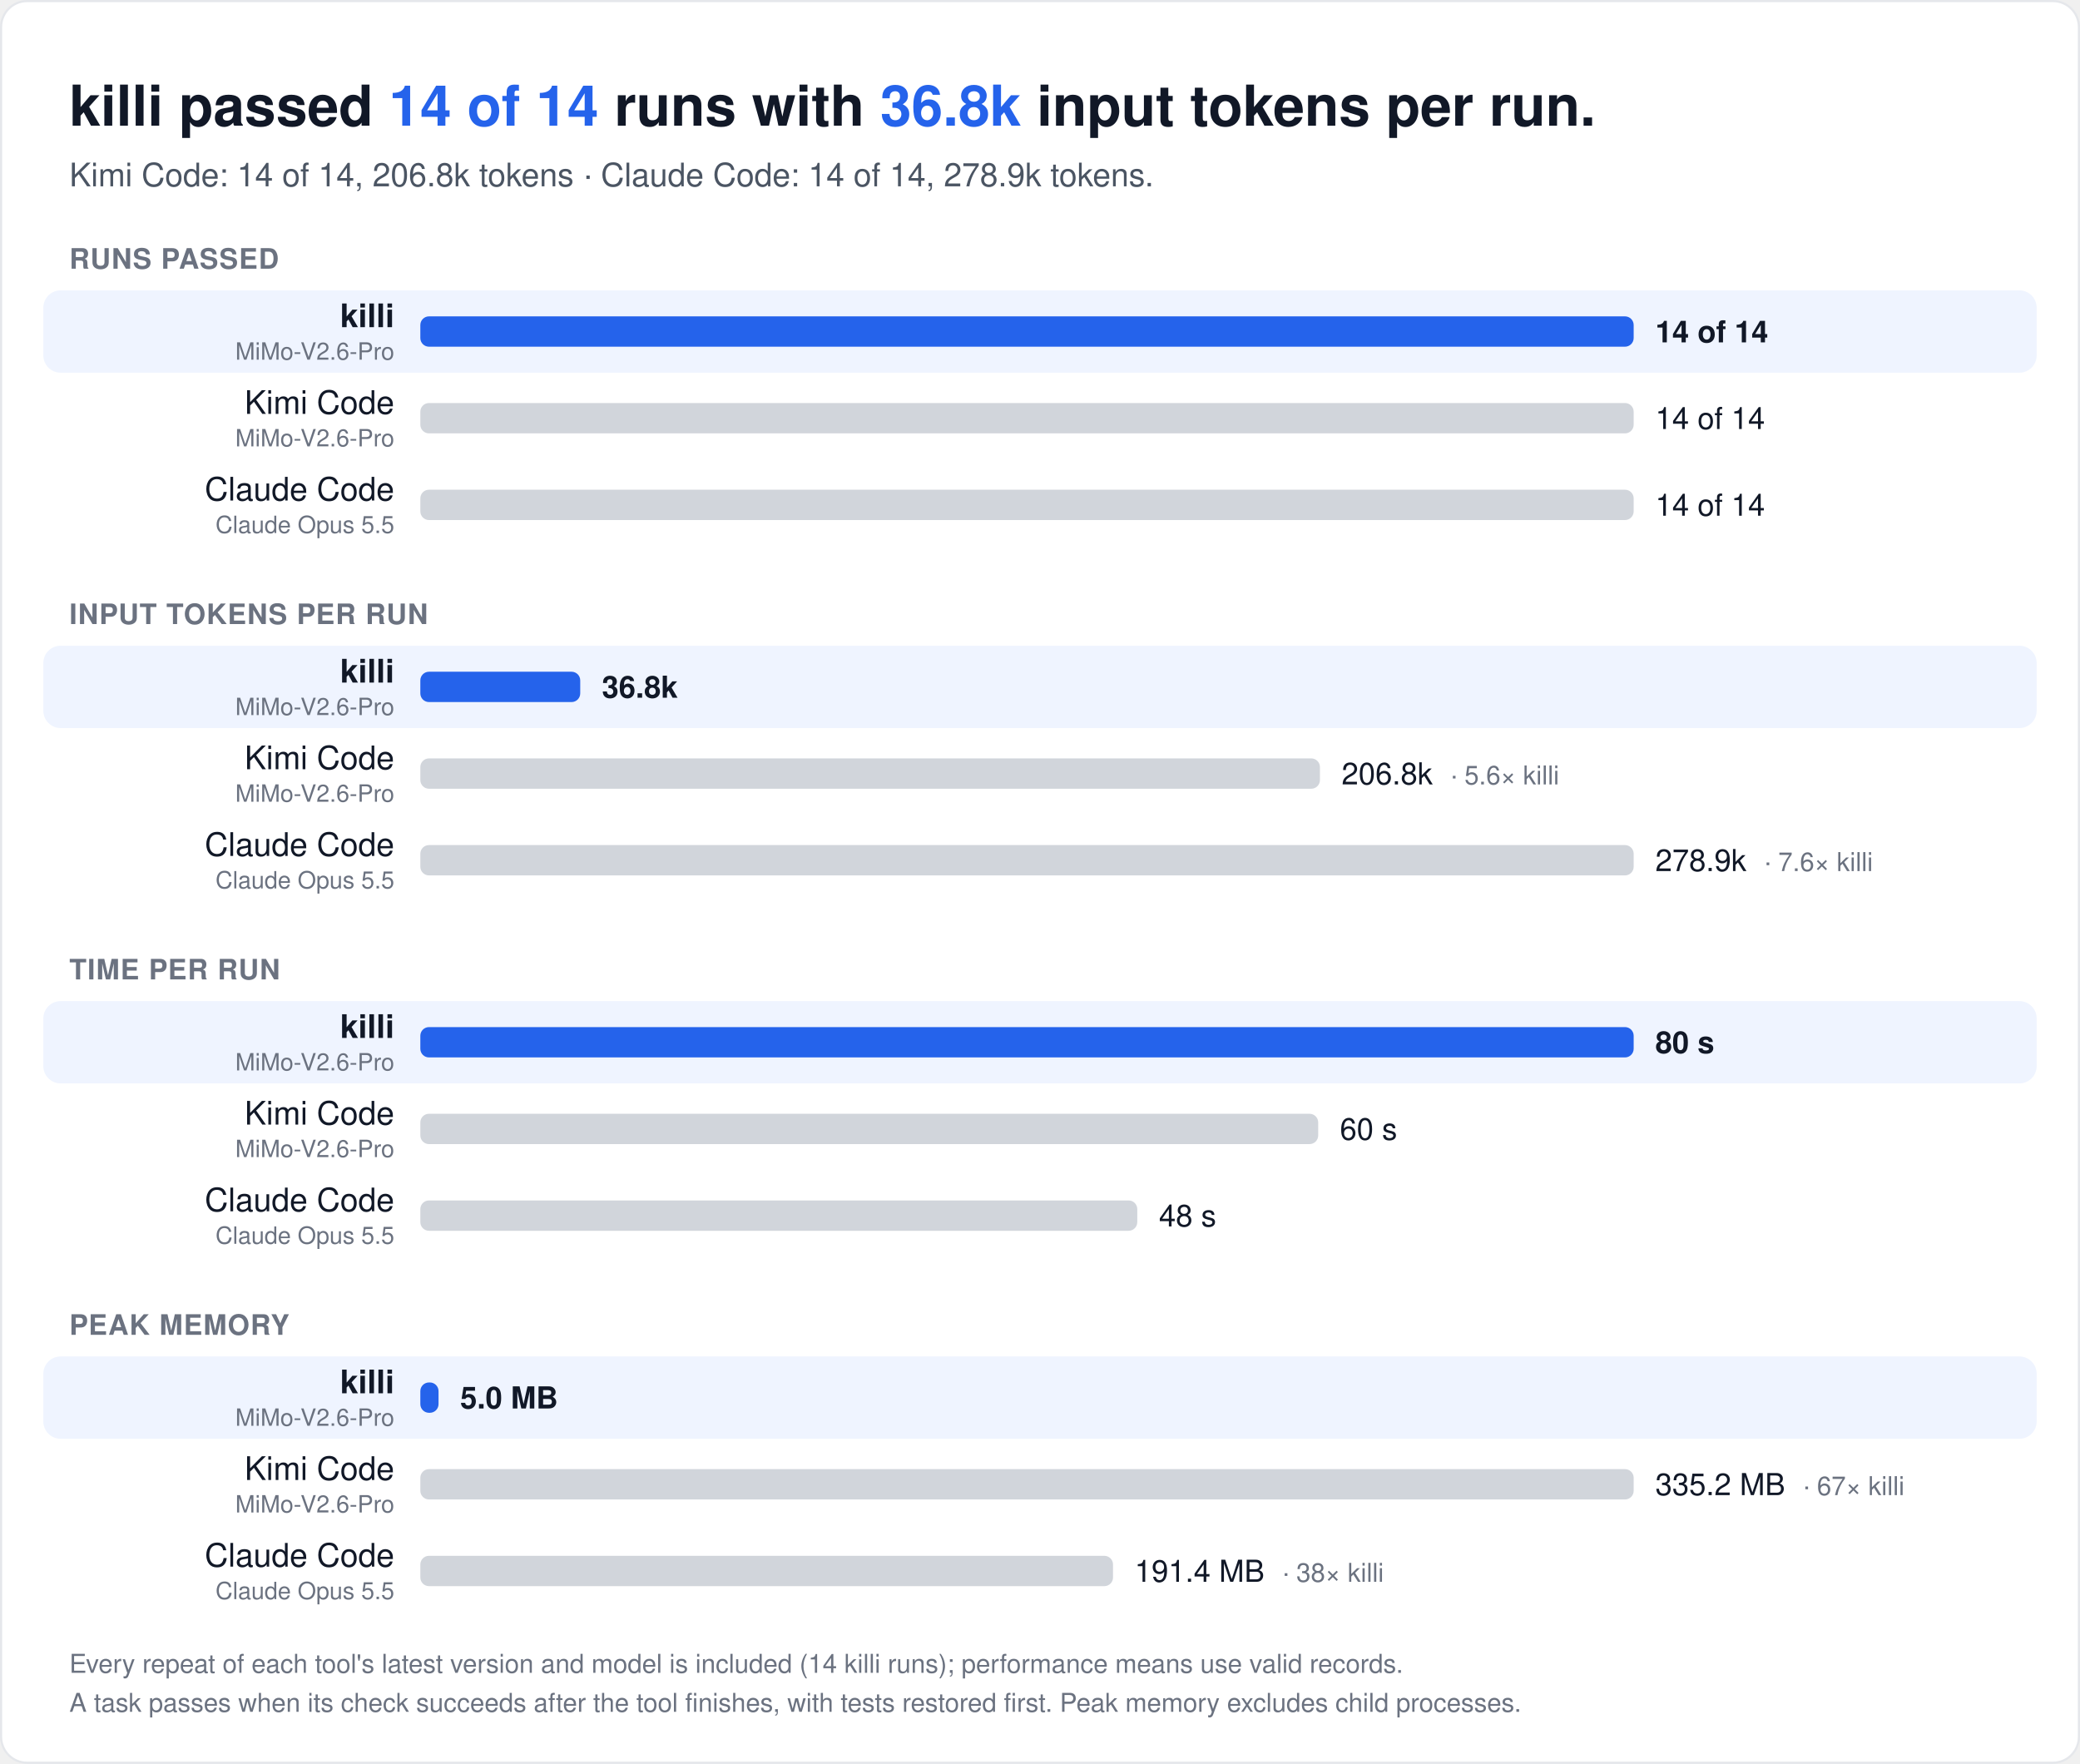
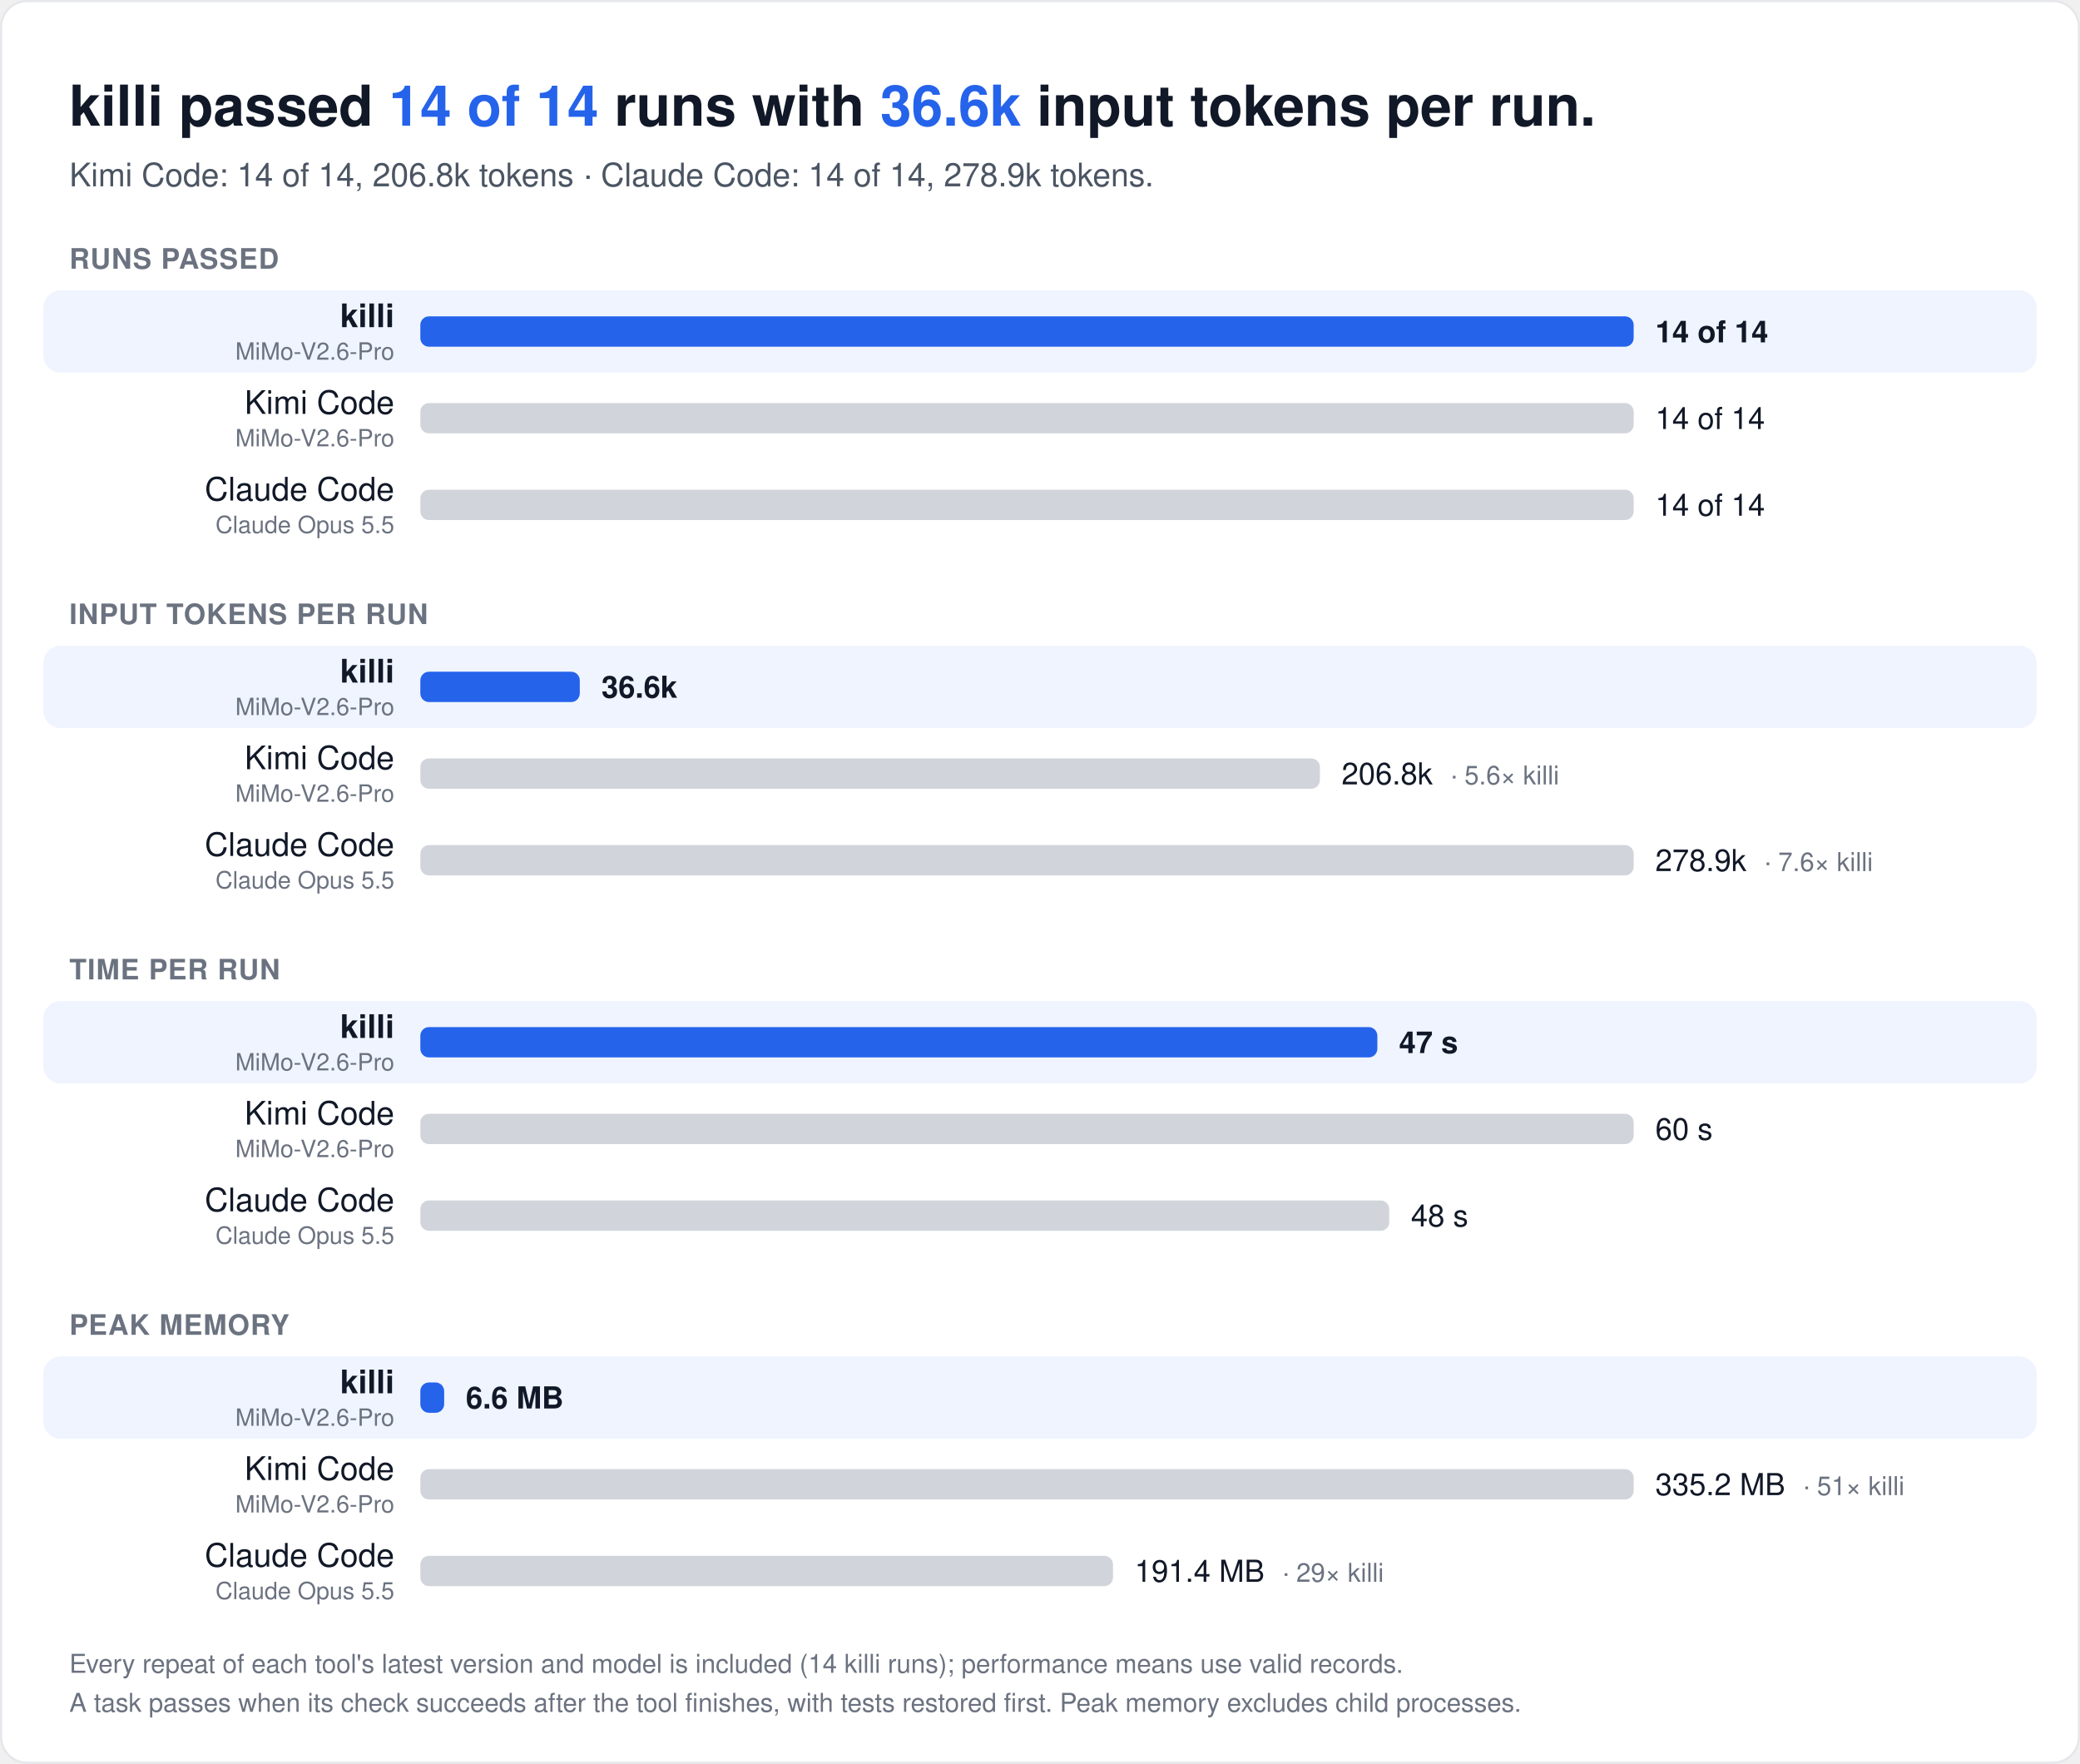
- <svg xmlns="http://www.w3.org/2000/svg" width="960" height="814" viewBox="0 0 960 814" font-family="-apple-system, BlinkMacSystemFont, 'Segoe UI', Helvetica, Arial, sans-serif" role="img" aria-label="killi: 14 of 14 passed, 36.8k input tokens per run; Kimi Code: 14 of 14 passed, 206.8k input tokens per run; Claude Code: 14 of 14 passed, 278.9k input tokens per run">
+ <svg xmlns="http://www.w3.org/2000/svg" width="960" height="814" viewBox="0 0 960 814" font-family="-apple-system, BlinkMacSystemFont, 'Segoe UI', Helvetica, Arial, sans-serif" role="img" aria-label="killi: 14 of 14 passed, 36.6k input tokens per run; Kimi Code: 14 of 14 passed, 206.8k input tokens per run; Claude Code: 14 of 14 passed, 278.9k input tokens per run">
  <rect x="0.5" y="0.5" width="959" height="813" rx="12" fill="#ffffff" stroke="#e5e7eb" />
-   <text x="32" y="58" font-size="26" font-weight="700" fill="#111827">killi passed <tspan fill="#2563eb">14 of 14</tspan> runs with <tspan fill="#2563eb">36.8k</tspan> input tokens per run.</text>
+   <text x="32" y="58" font-size="26" font-weight="700" fill="#111827">killi passed <tspan fill="#2563eb">14 of 14</tspan> runs with <tspan fill="#2563eb">36.6k</tspan> input tokens per run.</text>
  <text x="32" y="86" font-size="15" fill="#4b5563">Kimi Code: 14 of 14, 206.8k tokens · Claude Code: 14 of 14, 278.9k tokens.</text>
  <text x="32" y="124" font-size="13" font-weight="700" fill="#6b7280" letter-spacing="0.4">RUNS PASSED</text>
  <rect x="20" y="134" width="920" height="38" rx="8" fill="#eff4ff" />
  <text x="182" y="151" font-size="15" font-weight="700" fill="#111827" text-anchor="end">killi</text>
  <text x="182" y="166" font-size="11" fill="#6b7280" text-anchor="end">MiMo-V2.6-Pro</text>
  <rect x="194" y="146" width="560.0" height="14" rx="4" fill="#2563eb" />
  <text x="764.0" y="158" font-size="14" font-weight="700" fill="#111827">14 of 14</text>
  <text x="182" y="191" font-size="15" font-weight="500" fill="#111827" text-anchor="end">Kimi Code</text>
  <text x="182" y="206" font-size="11" fill="#6b7280" text-anchor="end">MiMo-V2.6-Pro</text>
  <rect x="194" y="186" width="560.0" height="14" rx="4" fill="#d1d5db" />
  <text x="764.0" y="198" font-size="14" font-weight="500" fill="#111827">14 of 14</text>
  <text x="182" y="231" font-size="15" font-weight="500" fill="#111827" text-anchor="end">Claude Code</text>
  <text x="182" y="246" font-size="11" fill="#6b7280" text-anchor="end">Claude Opus 5.5</text>
  <rect x="194" y="226" width="560.0" height="14" rx="4" fill="#d1d5db" />
  <text x="764.0" y="238" font-size="14" font-weight="500" fill="#111827">14 of 14</text>
  <text x="32" y="288" font-size="13" font-weight="700" fill="#6b7280" letter-spacing="0.4">INPUT TOKENS PER RUN</text>
  <rect x="20" y="298" width="920" height="38" rx="8" fill="#eff4ff" />
  <text x="182" y="315" font-size="15" font-weight="700" fill="#111827" text-anchor="end">killi</text>
  <text x="182" y="330" font-size="11" fill="#6b7280" text-anchor="end">MiMo-V2.6-Pro</text>
-   <rect x="194" y="310" width="73.8" height="14" rx="4" fill="#2563eb" />
-   <text x="277.8" y="322" font-size="14" font-weight="700" fill="#111827">36.8k</text>
+   <rect x="194" y="310" width="73.6" height="14" rx="4" fill="#2563eb" />
+   <text x="277.6" y="322" font-size="14" font-weight="700" fill="#111827">36.6k</text>
  <text x="182" y="355" font-size="15" font-weight="500" fill="#111827" text-anchor="end">Kimi Code</text>
  <text x="182" y="370" font-size="11" fill="#6b7280" text-anchor="end">MiMo-V2.6-Pro</text>
  <rect x="194" y="350" width="415.2" height="14" rx="4" fill="#d1d5db" />
  <text x="619.2" y="362" font-size="14" font-weight="500" fill="#111827">206.8k<tspan dx="8" font-size="12" font-weight="400" fill="#6b7280">· 5.6× killi</tspan>
  </text>
  <text x="182" y="395" font-size="15" font-weight="500" fill="#111827" text-anchor="end">Claude Code</text>
  <text x="182" y="410" font-size="11" fill="#6b7280" text-anchor="end">Claude Opus 5.5</text>
  <rect x="194" y="390" width="560.0" height="14" rx="4" fill="#d1d5db" />
  <text x="764.0" y="402" font-size="14" font-weight="500" fill="#111827">278.9k<tspan dx="8" font-size="12" font-weight="400" fill="#6b7280">· 7.6× killi</tspan>
  </text>
  <text x="32" y="452" font-size="13" font-weight="700" fill="#6b7280" letter-spacing="0.4">TIME PER RUN</text>
  <rect x="20" y="462" width="920" height="38" rx="8" fill="#eff4ff" />
  <text x="182" y="479" font-size="15" font-weight="700" fill="#111827" text-anchor="end">killi</text>
  <text x="182" y="494" font-size="11" fill="#6b7280" text-anchor="end">MiMo-V2.6-Pro</text>
-   <rect x="194" y="474" width="560.0" height="14" rx="4" fill="#2563eb" />
-   <text x="764.0" y="486" font-size="14" font-weight="700" fill="#111827">80 s</text>
+   <rect x="194" y="474" width="441.7" height="14" rx="4" fill="#2563eb" />
+   <text x="645.7" y="486" font-size="14" font-weight="700" fill="#111827">47 s</text>
  <text x="182" y="519" font-size="15" font-weight="500" fill="#111827" text-anchor="end">Kimi Code</text>
  <text x="182" y="534" font-size="11" fill="#6b7280" text-anchor="end">MiMo-V2.6-Pro</text>
-   <rect x="194" y="514" width="414.4" height="14" rx="4" fill="#d1d5db" />
-   <text x="618.4" y="526" font-size="14" font-weight="500" fill="#111827">60 s</text>
+   <rect x="194" y="514" width="560.0" height="14" rx="4" fill="#d1d5db" />
+   <text x="764.0" y="526" font-size="14" font-weight="500" fill="#111827">60 s</text>
  <text x="182" y="559" font-size="15" font-weight="500" fill="#111827" text-anchor="end">Claude Code</text>
  <text x="182" y="574" font-size="11" fill="#6b7280" text-anchor="end">Claude Opus 5.5</text>
-   <rect x="194" y="554" width="330.9" height="14" rx="4" fill="#d1d5db" />
-   <text x="534.9" y="566" font-size="14" font-weight="500" fill="#111827">48 s</text>
+   <rect x="194" y="554" width="447.2" height="14" rx="4" fill="#d1d5db" />
+   <text x="651.2" y="566" font-size="14" font-weight="500" fill="#111827">48 s</text>
  <text x="32" y="616" font-size="13" font-weight="700" fill="#6b7280" letter-spacing="0.4">PEAK MEMORY</text>
  <rect x="20" y="626" width="920" height="38" rx="8" fill="#eff4ff" />
  <text x="182" y="643" font-size="15" font-weight="700" fill="#111827" text-anchor="end">killi</text>
  <text x="182" y="658" font-size="11" fill="#6b7280" text-anchor="end">MiMo-V2.6-Pro</text>
-   <rect x="194" y="638" width="8.4" height="14" rx="4" fill="#2563eb" />
-   <text x="212.4" y="650" font-size="14" font-weight="700" fill="#111827">5.0 MB</text>
+   <rect x="194" y="638" width="11.0" height="14" rx="4" fill="#2563eb" />
+   <text x="215.0" y="650" font-size="14" font-weight="700" fill="#111827">6.6 MB</text>
  <text x="182" y="683" font-size="15" font-weight="500" fill="#111827" text-anchor="end">Kimi Code</text>
  <text x="182" y="698" font-size="11" fill="#6b7280" text-anchor="end">MiMo-V2.6-Pro</text>
  <rect x="194" y="678" width="560.0" height="14" rx="4" fill="#d1d5db" />
-   <text x="764.0" y="690" font-size="14" font-weight="500" fill="#111827">335.2 MB<tspan dx="8" font-size="12" font-weight="400" fill="#6b7280">· 67× killi</tspan>
+   <text x="764.0" y="690" font-size="14" font-weight="500" fill="#111827">335.2 MB<tspan dx="8" font-size="12" font-weight="400" fill="#6b7280">· 51× killi</tspan>
  </text>
  <text x="182" y="723" font-size="15" font-weight="500" fill="#111827" text-anchor="end">Claude Code</text>
  <text x="182" y="738" font-size="11" fill="#6b7280" text-anchor="end">Claude Opus 5.5</text>
  <rect x="194" y="718" width="319.7" height="14" rx="4" fill="#d1d5db" />
-   <text x="523.7" y="730" font-size="14" font-weight="500" fill="#111827">191.4 MB<tspan dx="8" font-size="12" font-weight="400" fill="#6b7280">· 38× killi</tspan>
+   <text x="523.7" y="730" font-size="14" font-weight="500" fill="#111827">191.4 MB<tspan dx="8" font-size="12" font-weight="400" fill="#6b7280">· 29× killi</tspan>
  </text>
  <text x="32" y="772" font-size="12" fill="#6b7280">Every repeat of each tool's latest version and model is included (14 killi runs); performance means use valid records.</text>
  <text x="32" y="790" font-size="12" fill="#6b7280">A task passes when its check succeeds after the tool finishes, with tests restored first. Peak memory excludes child processes.</text>
</svg>
